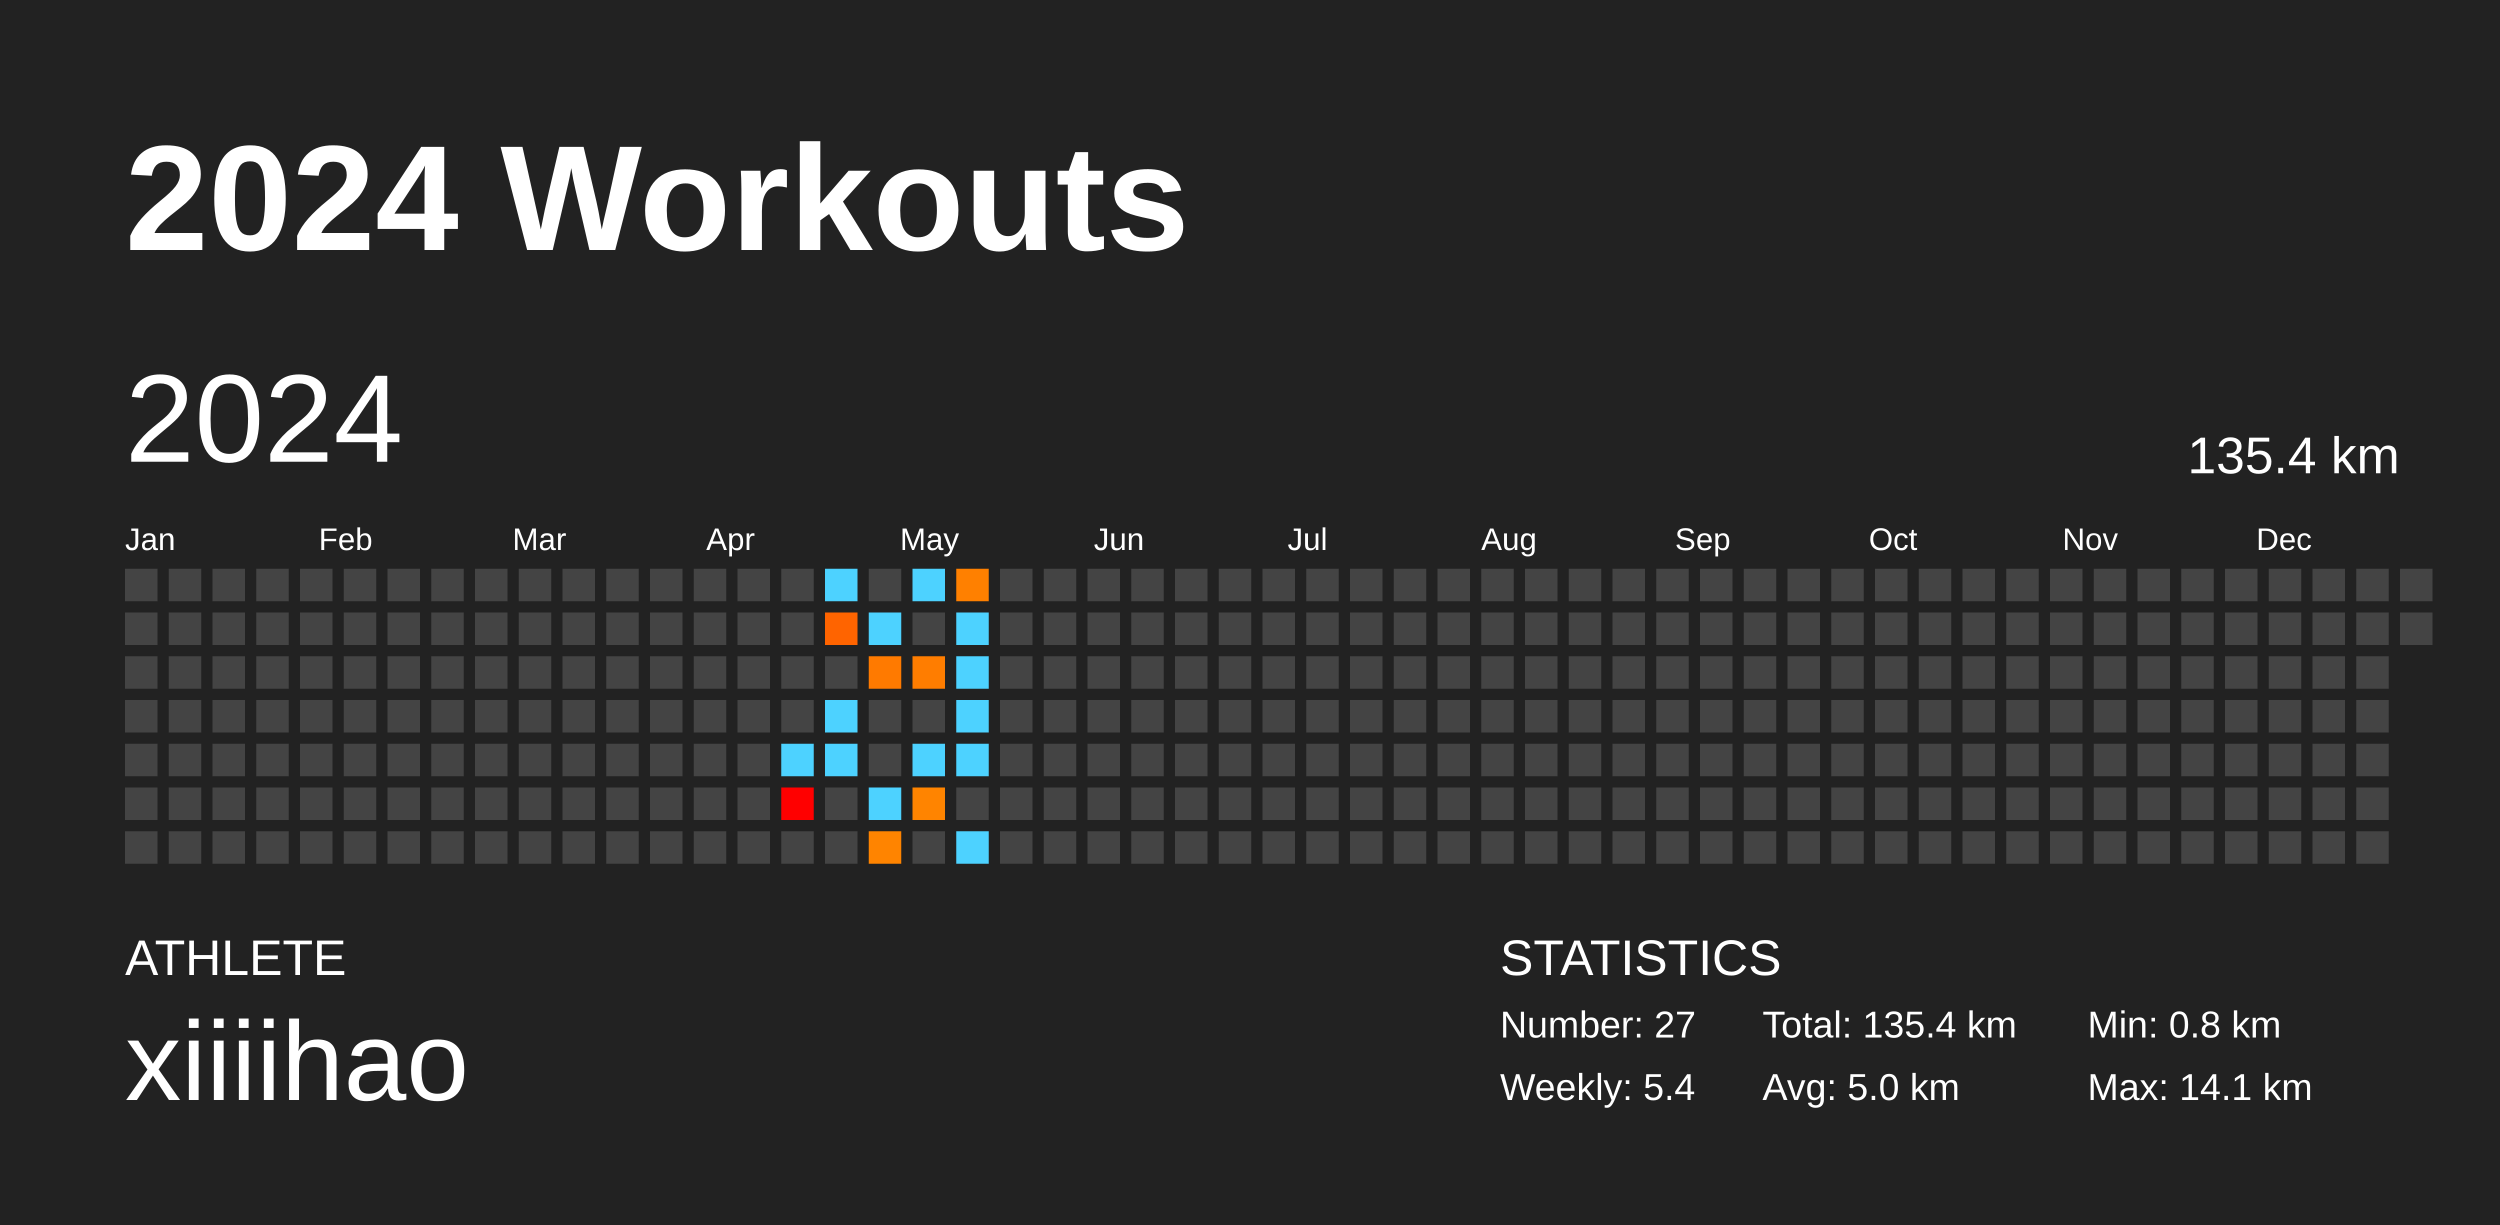
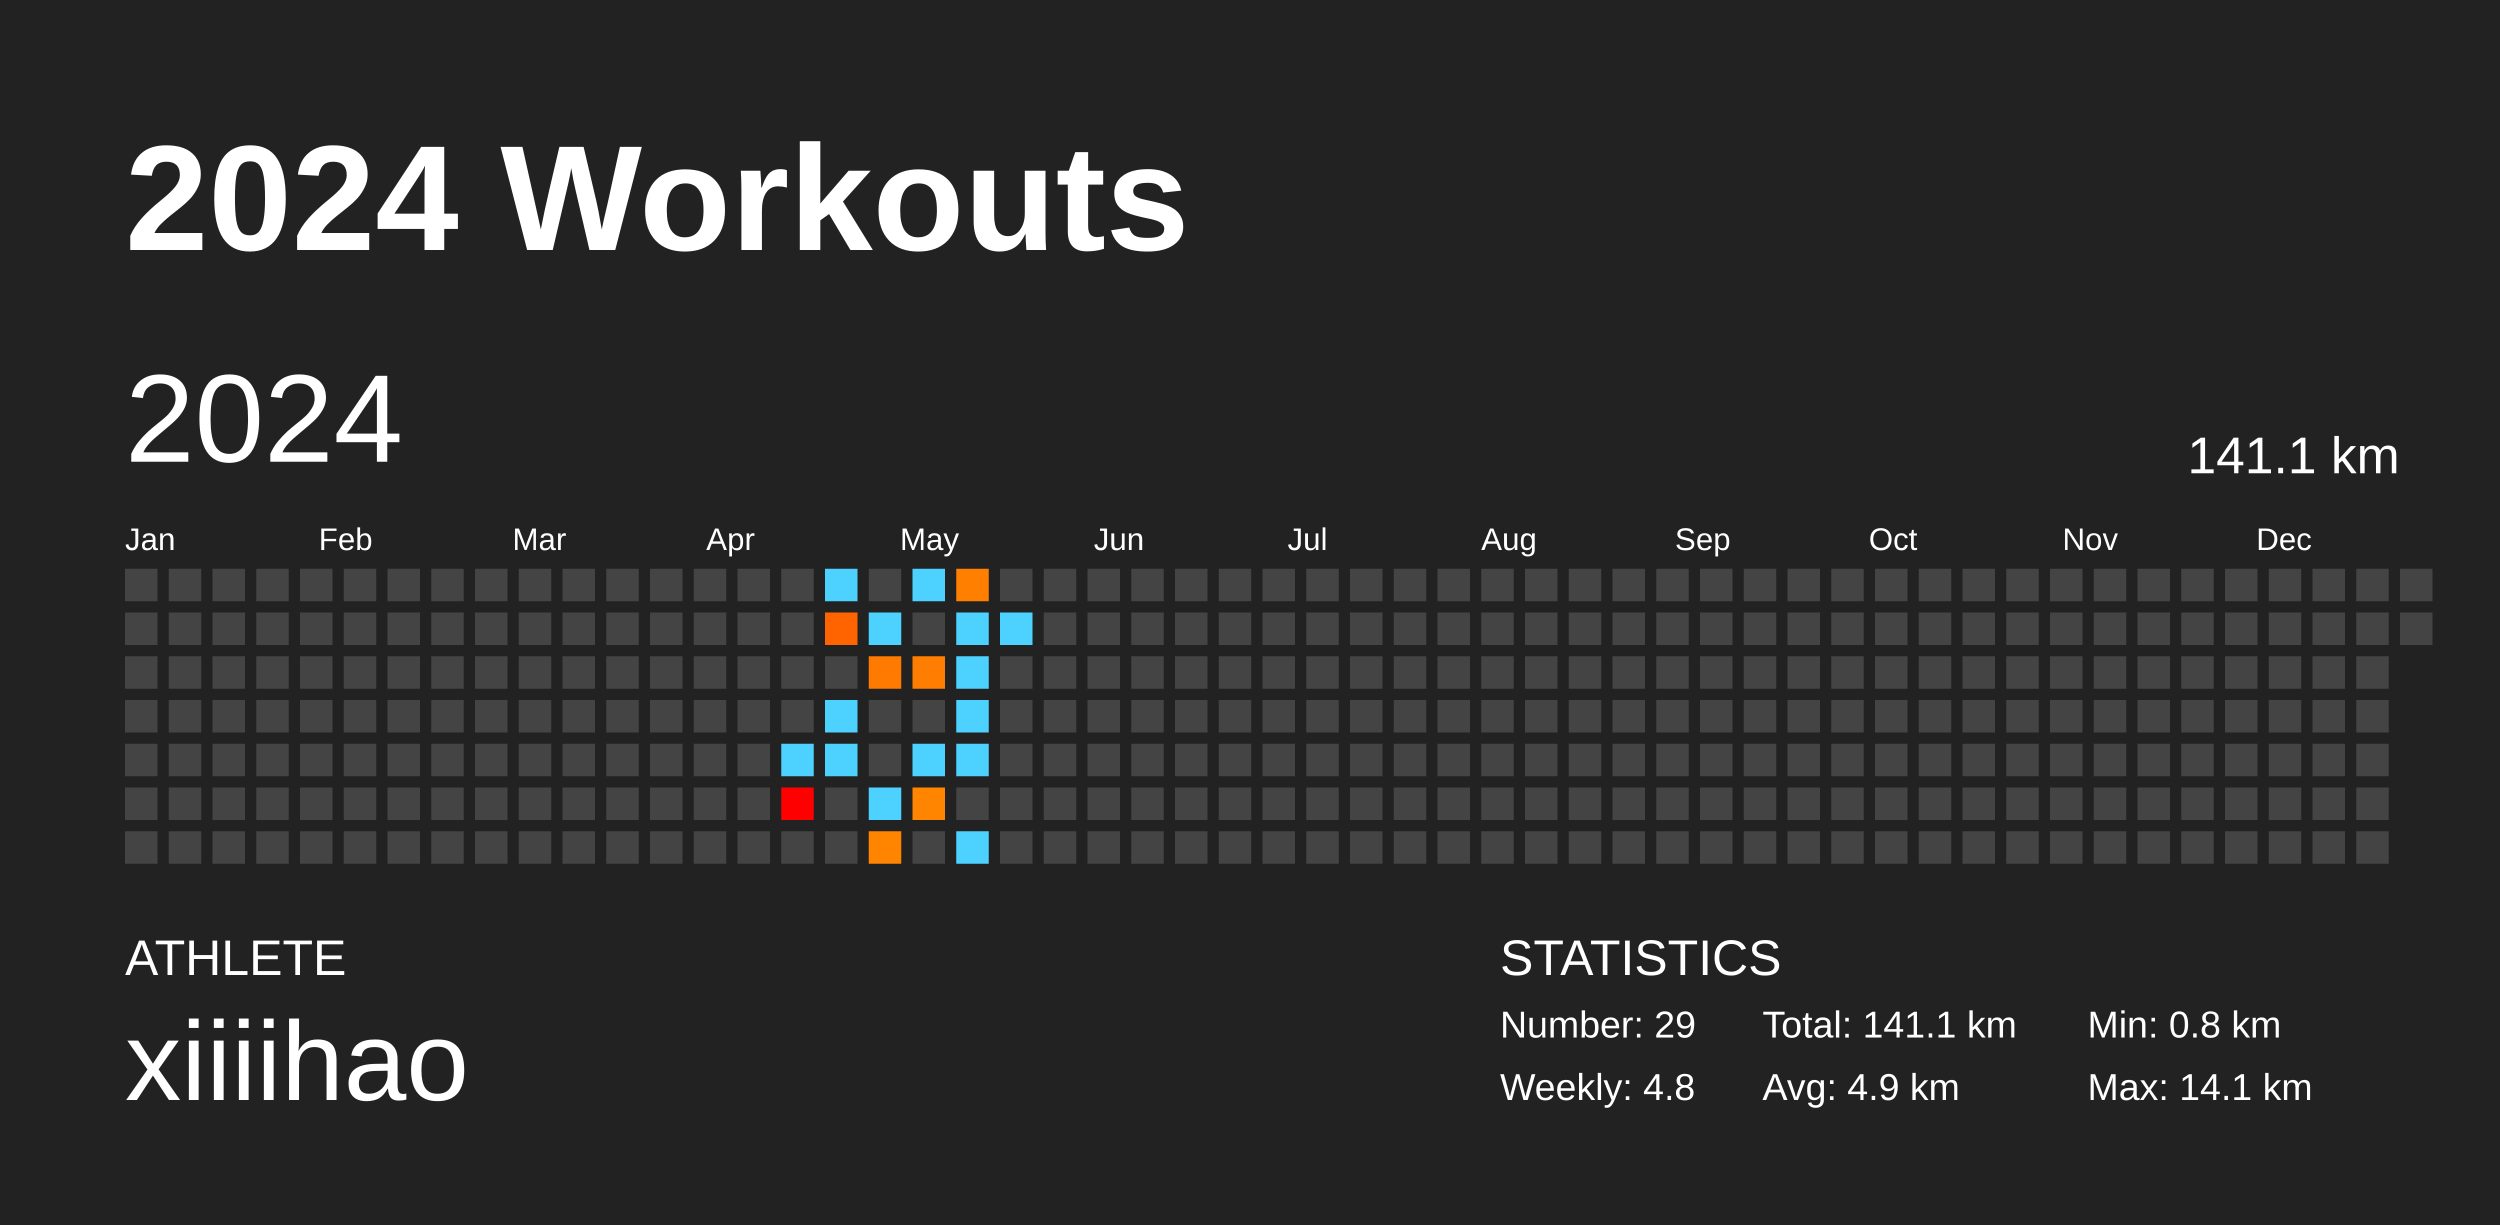
<svg xmlns="http://www.w3.org/2000/svg" baseProfile="full" height="98mm" version="1.1" viewBox="0,0,200,98" width="200mm">
  <defs />
  <rect fill="#222222" height="98" width="200" x="0" y="0" />
  <text fill="#FFFFFF" style="font-size:12px; font-family:Arial; font-weight:bold;" x="10" y="20">2024 Workouts</text>
  <text fill="#FFFFFF" style="font-size:4px; font-family:Arial" x="10" y="78">ATHLETE</text>
  <text fill="#FFFFFF" style="font-size:9px; font-family:Arial" x="10" y="88">xiiiihao</text>
  <text fill="#FFFFFF" style="font-size:4px; font-family:Arial" x="120" y="78">STATISTICS</text>
-   <text fill="#FFFFFF" style="font-size:3px; font-family:Arial" x="120" y="83">Number: 27</text>
-   <text fill="#FFFFFF" style="font-size:3px; font-family:Arial" x="120" y="88">Weekly: 5.4</text>
-   <text fill="#FFFFFF" style="font-size:3px; font-family:Arial" x="141" y="83">Total: 135.4 km</text>
-   <text fill="#FFFFFF" style="font-size:3px; font-family:Arial" x="141" y="88">Avg: 5.0 km</text>
+   <text fill="#FFFFFF" style="font-size:3px; font-family:Arial" x="120" y="83">Number: 29</text>
+   <text fill="#FFFFFF" style="font-size:3px; font-family:Arial" x="120" y="88">Weekly: 4.8</text>
+   <text fill="#FFFFFF" style="font-size:3px; font-family:Arial" x="141" y="83">Total: 141.1 km</text>
+   <text fill="#FFFFFF" style="font-size:3px; font-family:Arial" x="141" y="88">Avg: 4.9 km</text>
  <text fill="#FFFFFF" style="font-size:3px; font-family:Arial" x="167" y="83">Min: 0.8 km</text>
  <text fill="#FFFFFF" style="font-size:3px; font-family:Arial" x="167" y="88">Max: 14.1 km</text>
  <text dominant-baseline="hanging" fill="#FFFFFF" style="font-size:10.0px; font-family:Arial;" x="10" y="30">2024</text>
-   <text dominant-baseline="hanging" fill="#FFFFFF" style="font-size:4.125px; font-family:Arial;" x="175" y="35">135.4 km</text>
+   <text dominant-baseline="hanging" fill="#FFFFFF" style="font-size:4.125px; font-family:Arial;" x="175" y="35">141.1 km</text>
  <text fill="#FFFFFF" style="font-size:2.5px; font-family:Arial" x="10.0" y="44">Jan</text>
  <text fill="#FFFFFF" style="font-size:2.5px; font-family:Arial" x="25.5" y="44">Feb</text>
  <text fill="#FFFFFF" style="font-size:2.5px; font-family:Arial" x="41.0" y="44">Mar</text>
  <text fill="#FFFFFF" style="font-size:2.5px; font-family:Arial" x="56.5" y="44">Apr</text>
  <text fill="#FFFFFF" style="font-size:2.5px; font-family:Arial" x="72.0" y="44">May</text>
  <text fill="#FFFFFF" style="font-size:2.5px; font-family:Arial" x="87.5" y="44">Jun</text>
  <text fill="#FFFFFF" style="font-size:2.5px; font-family:Arial" x="103.0" y="44">Jul</text>
  <text fill="#FFFFFF" style="font-size:2.5px; font-family:Arial" x="118.5" y="44">Aug</text>
  <text fill="#FFFFFF" style="font-size:2.5px; font-family:Arial" x="134.0" y="44">Sep</text>
  <text fill="#FFFFFF" style="font-size:2.5px; font-family:Arial" x="149.5" y="44">Oct</text>
  <text fill="#FFFFFF" style="font-size:2.5px; font-family:Arial" x="165.0" y="44">Nov</text>
  <text fill="#FFFFFF" style="font-size:2.5px; font-family:Arial" x="180.5" y="44">Dec</text>
  <rect fill="#444444" height="2.6" width="2.6" x="10.0" y="45.5" />
  <rect fill="#444444" height="2.6" width="2.6" x="10.0" y="49.0" />
  <rect fill="#444444" height="2.6" width="2.6" x="10.0" y="52.5" />
  <rect fill="#444444" height="2.6" width="2.6" x="10.0" y="56.0" />
  <rect fill="#444444" height="2.6" width="2.6" x="10.0" y="59.5" />
  <rect fill="#444444" height="2.6" width="2.6" x="10.0" y="63.0" />
  <rect fill="#444444" height="2.6" width="2.6" x="10.0" y="66.5" />
  <rect fill="#444444" height="2.6" width="2.6" x="13.5" y="45.5" />
  <rect fill="#444444" height="2.6" width="2.6" x="13.5" y="49.0" />
  <rect fill="#444444" height="2.6" width="2.6" x="13.5" y="52.5" />
  <rect fill="#444444" height="2.6" width="2.6" x="13.5" y="56.0" />
  <rect fill="#444444" height="2.6" width="2.6" x="13.5" y="59.5" />
  <rect fill="#444444" height="2.6" width="2.6" x="13.5" y="63.0" />
  <rect fill="#444444" height="2.6" width="2.6" x="13.5" y="66.5" />
  <rect fill="#444444" height="2.6" width="2.6" x="17.0" y="45.5" />
  <rect fill="#444444" height="2.6" width="2.6" x="17.0" y="49.0" />
  <rect fill="#444444" height="2.6" width="2.6" x="17.0" y="52.5" />
  <rect fill="#444444" height="2.6" width="2.6" x="17.0" y="56.0" />
  <rect fill="#444444" height="2.6" width="2.6" x="17.0" y="59.5" />
  <rect fill="#444444" height="2.6" width="2.6" x="17.0" y="63.0" />
  <rect fill="#444444" height="2.6" width="2.6" x="17.0" y="66.5" />
  <rect fill="#444444" height="2.6" width="2.6" x="20.5" y="45.5" />
  <rect fill="#444444" height="2.6" width="2.6" x="20.5" y="49.0" />
  <rect fill="#444444" height="2.6" width="2.6" x="20.5" y="52.5" />
  <rect fill="#444444" height="2.6" width="2.6" x="20.5" y="56.0" />
  <rect fill="#444444" height="2.6" width="2.6" x="20.5" y="59.5" />
  <rect fill="#444444" height="2.6" width="2.6" x="20.5" y="63.0" />
  <rect fill="#444444" height="2.6" width="2.6" x="20.5" y="66.5" />
  <rect fill="#444444" height="2.6" width="2.6" x="24.0" y="45.5" />
  <rect fill="#444444" height="2.6" width="2.6" x="24.0" y="49.0" />
  <rect fill="#444444" height="2.6" width="2.6" x="24.0" y="52.5" />
  <rect fill="#444444" height="2.6" width="2.6" x="24.0" y="56.0" />
  <rect fill="#444444" height="2.6" width="2.6" x="24.0" y="59.5" />
  <rect fill="#444444" height="2.6" width="2.6" x="24.0" y="63.0" />
  <rect fill="#444444" height="2.6" width="2.6" x="24.0" y="66.5" />
  <rect fill="#444444" height="2.6" width="2.6" x="27.5" y="45.5" />
  <rect fill="#444444" height="2.6" width="2.6" x="27.5" y="49.0" />
  <rect fill="#444444" height="2.6" width="2.6" x="27.5" y="52.5" />
  <rect fill="#444444" height="2.6" width="2.6" x="27.5" y="56.0" />
  <rect fill="#444444" height="2.6" width="2.6" x="27.5" y="59.5" />
  <rect fill="#444444" height="2.6" width="2.6" x="27.5" y="63.0" />
  <rect fill="#444444" height="2.6" width="2.6" x="27.5" y="66.5" />
  <rect fill="#444444" height="2.6" width="2.6" x="31.0" y="45.5" />
  <rect fill="#444444" height="2.6" width="2.6" x="31.0" y="49.0" />
  <rect fill="#444444" height="2.6" width="2.6" x="31.0" y="52.5" />
  <rect fill="#444444" height="2.6" width="2.6" x="31.0" y="56.0" />
  <rect fill="#444444" height="2.6" width="2.6" x="31.0" y="59.5" />
  <rect fill="#444444" height="2.6" width="2.6" x="31.0" y="63.0" />
  <rect fill="#444444" height="2.6" width="2.6" x="31.0" y="66.5" />
  <rect fill="#444444" height="2.6" width="2.6" x="34.5" y="45.5" />
  <rect fill="#444444" height="2.6" width="2.6" x="34.5" y="49.0" />
  <rect fill="#444444" height="2.6" width="2.6" x="34.5" y="52.5" />
  <rect fill="#444444" height="2.6" width="2.6" x="34.5" y="56.0" />
  <rect fill="#444444" height="2.6" width="2.6" x="34.5" y="59.5" />
  <rect fill="#444444" height="2.6" width="2.6" x="34.5" y="63.0" />
  <rect fill="#444444" height="2.6" width="2.6" x="34.5" y="66.5" />
  <rect fill="#444444" height="2.6" width="2.6" x="38.0" y="45.5" />
  <rect fill="#444444" height="2.6" width="2.6" x="38.0" y="49.0" />
  <rect fill="#444444" height="2.6" width="2.6" x="38.0" y="52.5" />
  <rect fill="#444444" height="2.6" width="2.6" x="38.0" y="56.0" />
  <rect fill="#444444" height="2.6" width="2.6" x="38.0" y="59.5" />
  <rect fill="#444444" height="2.6" width="2.6" x="38.0" y="63.0" />
  <rect fill="#444444" height="2.6" width="2.6" x="38.0" y="66.5" />
  <rect fill="#444444" height="2.6" width="2.6" x="41.5" y="45.5" />
  <rect fill="#444444" height="2.6" width="2.6" x="41.5" y="49.0" />
  <rect fill="#444444" height="2.6" width="2.6" x="41.5" y="52.5" />
  <rect fill="#444444" height="2.6" width="2.6" x="41.5" y="56.0" />
  <rect fill="#444444" height="2.6" width="2.6" x="41.5" y="59.5" />
  <rect fill="#444444" height="2.6" width="2.6" x="41.5" y="63.0" />
  <rect fill="#444444" height="2.6" width="2.6" x="41.5" y="66.5" />
  <rect fill="#444444" height="2.6" width="2.6" x="45.0" y="45.5" />
  <rect fill="#444444" height="2.6" width="2.6" x="45.0" y="49.0" />
  <rect fill="#444444" height="2.6" width="2.6" x="45.0" y="52.5" />
  <rect fill="#444444" height="2.6" width="2.6" x="45.0" y="56.0" />
  <rect fill="#444444" height="2.6" width="2.6" x="45.0" y="59.5" />
  <rect fill="#444444" height="2.6" width="2.6" x="45.0" y="63.0" />
  <rect fill="#444444" height="2.6" width="2.6" x="45.0" y="66.5" />
  <rect fill="#444444" height="2.6" width="2.6" x="48.5" y="45.5" />
  <rect fill="#444444" height="2.6" width="2.6" x="48.5" y="49.0" />
  <rect fill="#444444" height="2.6" width="2.6" x="48.5" y="52.5" />
  <rect fill="#444444" height="2.6" width="2.6" x="48.5" y="56.0" />
  <rect fill="#444444" height="2.6" width="2.6" x="48.5" y="59.5" />
  <rect fill="#444444" height="2.6" width="2.6" x="48.5" y="63.0" />
  <rect fill="#444444" height="2.6" width="2.6" x="48.5" y="66.5" />
  <rect fill="#444444" height="2.6" width="2.6" x="52.0" y="45.5" />
  <rect fill="#444444" height="2.6" width="2.6" x="52.0" y="49.0" />
  <rect fill="#444444" height="2.6" width="2.6" x="52.0" y="52.5" />
  <rect fill="#444444" height="2.6" width="2.6" x="52.0" y="56.0" />
  <rect fill="#444444" height="2.6" width="2.6" x="52.0" y="59.5" />
  <rect fill="#444444" height="2.6" width="2.6" x="52.0" y="63.0" />
  <rect fill="#444444" height="2.6" width="2.6" x="52.0" y="66.5" />
  <rect fill="#444444" height="2.6" width="2.6" x="55.5" y="45.5" />
  <rect fill="#444444" height="2.6" width="2.6" x="55.5" y="49.0" />
  <rect fill="#444444" height="2.6" width="2.6" x="55.5" y="52.5" />
  <rect fill="#444444" height="2.6" width="2.6" x="55.5" y="56.0" />
  <rect fill="#444444" height="2.6" width="2.6" x="55.5" y="59.5" />
  <rect fill="#444444" height="2.6" width="2.6" x="55.5" y="63.0" />
  <rect fill="#444444" height="2.6" width="2.6" x="55.5" y="66.5" />
  <rect fill="#444444" height="2.6" width="2.6" x="59.0" y="45.5" />
  <rect fill="#444444" height="2.6" width="2.6" x="59.0" y="49.0" />
  <rect fill="#444444" height="2.6" width="2.6" x="59.0" y="52.5" />
  <rect fill="#444444" height="2.6" width="2.6" x="59.0" y="56.0" />
  <rect fill="#444444" height="2.6" width="2.6" x="59.0" y="59.5" />
  <rect fill="#444444" height="2.6" width="2.6" x="59.0" y="63.0" />
  <rect fill="#444444" height="2.6" width="2.6" x="59.0" y="66.5" />
  <rect fill="#444444" height="2.6" width="2.6" x="62.5" y="45.5" />
  <rect fill="#444444" height="2.6" width="2.6" x="62.5" y="49.0" />
  <rect fill="#444444" height="2.6" width="2.6" x="62.5" y="52.5" />
  <rect fill="#444444" height="2.6" width="2.6" x="62.5" y="56.0" />
  <rect fill="#4dd2ff" height="2.6" width="2.6" x="62.5" y="59.5" />
  <rect fill="#ff0000" height="2.6" width="2.6" x="62.5" y="63.0" />
  <rect fill="#444444" height="2.6" width="2.6" x="62.5" y="66.5" />
  <rect fill="#4dd2ff" height="2.6" width="2.6" x="66.0" y="45.5" />
  <rect fill="#ff6400" height="2.6" width="2.6" x="66.0" y="49.0" />
  <rect fill="#444444" height="2.6" width="2.6" x="66.0" y="52.5" />
  <rect fill="#4dd2ff" height="2.6" width="2.6" x="66.0" y="56.0" />
  <rect fill="#4dd2ff" height="2.6" width="2.6" x="66.0" y="59.5" />
  <rect fill="#444444" height="2.6" width="2.6" x="66.0" y="63.0" />
  <rect fill="#444444" height="2.6" width="2.6" x="66.0" y="66.5" />
  <rect fill="#444444" height="2.6" width="2.6" x="69.5" y="45.5" />
  <rect fill="#4dd2ff" height="2.6" width="2.6" x="69.5" y="49.0" />
  <rect fill="#ff7a00" height="2.6" width="2.6" x="69.5" y="52.5" />
  <rect fill="#444444" height="2.6" width="2.6" x="69.5" y="56.0" />
  <rect fill="#444444" height="2.6" width="2.6" x="69.5" y="59.5" />
  <rect fill="#4dd2ff" height="2.6" width="2.6" x="69.5" y="63.0" />
  <rect fill="#ff8400" height="2.6" width="2.6" x="69.5" y="66.5" />
  <rect fill="#4dd2ff" height="2.6" width="2.6" x="73.0" y="45.5" />
  <rect fill="#444444" height="2.6" width="2.6" x="73.0" y="49.0" />
  <rect fill="#ff7d00" height="2.6" width="2.6" x="73.0" y="52.5" />
  <rect fill="#444444" height="2.6" width="2.6" x="73.0" y="56.0" />
  <rect fill="#4dd2ff" height="2.6" width="2.6" x="73.0" y="59.5" />
  <rect fill="#ff8400" height="2.6" width="2.6" x="73.0" y="63.0" />
  <rect fill="#444444" height="2.6" width="2.6" x="73.0" y="66.5" />
  <rect fill="#ff8000" height="2.6" width="2.6" x="76.5" y="45.5" />
  <rect fill="#4dd2ff" height="2.6" width="2.6" x="76.5" y="49.0" />
  <rect fill="#4dd2ff" height="2.6" width="2.6" x="76.5" y="52.5" />
  <rect fill="#4dd2ff" height="2.6" width="2.6" x="76.5" y="56.0" />
  <rect fill="#4dd2ff" height="2.6" width="2.6" x="76.5" y="59.5" />
  <rect fill="#444444" height="2.6" width="2.6" x="76.5" y="63.0" />
  <rect fill="#4dd2ff" height="2.6" width="2.6" x="76.5" y="66.5" />
  <rect fill="#444444" height="2.6" width="2.6" x="80.0" y="45.5" />
-   <rect fill="#444444" height="2.6" width="2.6" x="80.0" y="49.0" />
+   <rect fill="#4dd2ff" height="2.6" width="2.6" x="80.0" y="49.0" />
  <rect fill="#444444" height="2.6" width="2.6" x="80.0" y="52.5" />
  <rect fill="#444444" height="2.6" width="2.6" x="80.0" y="56.0" />
  <rect fill="#444444" height="2.6" width="2.6" x="80.0" y="59.5" />
  <rect fill="#444444" height="2.6" width="2.6" x="80.0" y="63.0" />
  <rect fill="#444444" height="2.6" width="2.6" x="80.0" y="66.5" />
  <rect fill="#444444" height="2.6" width="2.6" x="83.5" y="45.5" />
  <rect fill="#444444" height="2.6" width="2.6" x="83.5" y="49.0" />
  <rect fill="#444444" height="2.6" width="2.6" x="83.5" y="52.5" />
  <rect fill="#444444" height="2.6" width="2.6" x="83.5" y="56.0" />
  <rect fill="#444444" height="2.6" width="2.6" x="83.5" y="59.5" />
  <rect fill="#444444" height="2.6" width="2.6" x="83.5" y="63.0" />
  <rect fill="#444444" height="2.6" width="2.6" x="83.5" y="66.5" />
  <rect fill="#444444" height="2.6" width="2.6" x="87.0" y="45.5" />
  <rect fill="#444444" height="2.6" width="2.6" x="87.0" y="49.0" />
  <rect fill="#444444" height="2.6" width="2.6" x="87.0" y="52.5" />
  <rect fill="#444444" height="2.6" width="2.6" x="87.0" y="56.0" />
  <rect fill="#444444" height="2.6" width="2.6" x="87.0" y="59.5" />
  <rect fill="#444444" height="2.6" width="2.6" x="87.0" y="63.0" />
  <rect fill="#444444" height="2.6" width="2.6" x="87.0" y="66.5" />
  <rect fill="#444444" height="2.6" width="2.6" x="90.5" y="45.5" />
  <rect fill="#444444" height="2.6" width="2.6" x="90.5" y="49.0" />
  <rect fill="#444444" height="2.6" width="2.6" x="90.5" y="52.5" />
  <rect fill="#444444" height="2.6" width="2.6" x="90.5" y="56.0" />
  <rect fill="#444444" height="2.6" width="2.6" x="90.5" y="59.5" />
  <rect fill="#444444" height="2.6" width="2.6" x="90.5" y="63.0" />
  <rect fill="#444444" height="2.6" width="2.6" x="90.5" y="66.5" />
  <rect fill="#444444" height="2.6" width="2.6" x="94.0" y="45.5" />
  <rect fill="#444444" height="2.6" width="2.6" x="94.0" y="49.0" />
  <rect fill="#444444" height="2.6" width="2.6" x="94.0" y="52.5" />
  <rect fill="#444444" height="2.6" width="2.6" x="94.0" y="56.0" />
  <rect fill="#444444" height="2.6" width="2.6" x="94.0" y="59.5" />
  <rect fill="#444444" height="2.6" width="2.6" x="94.0" y="63.0" />
  <rect fill="#444444" height="2.6" width="2.6" x="94.0" y="66.5" />
  <rect fill="#444444" height="2.6" width="2.6" x="97.5" y="45.5" />
  <rect fill="#444444" height="2.6" width="2.6" x="97.5" y="49.0" />
  <rect fill="#444444" height="2.6" width="2.6" x="97.5" y="52.5" />
  <rect fill="#444444" height="2.6" width="2.6" x="97.5" y="56.0" />
  <rect fill="#444444" height="2.6" width="2.6" x="97.5" y="59.5" />
  <rect fill="#444444" height="2.6" width="2.6" x="97.5" y="63.0" />
  <rect fill="#444444" height="2.6" width="2.6" x="97.5" y="66.5" />
  <rect fill="#444444" height="2.6" width="2.6" x="101.0" y="45.5" />
  <rect fill="#444444" height="2.6" width="2.6" x="101.0" y="49.0" />
  <rect fill="#444444" height="2.6" width="2.6" x="101.0" y="52.5" />
  <rect fill="#444444" height="2.6" width="2.6" x="101.0" y="56.0" />
  <rect fill="#444444" height="2.6" width="2.6" x="101.0" y="59.5" />
  <rect fill="#444444" height="2.6" width="2.6" x="101.0" y="63.0" />
  <rect fill="#444444" height="2.6" width="2.6" x="101.0" y="66.5" />
  <rect fill="#444444" height="2.6" width="2.6" x="104.5" y="45.5" />
  <rect fill="#444444" height="2.6" width="2.6" x="104.5" y="49.0" />
  <rect fill="#444444" height="2.6" width="2.6" x="104.5" y="52.5" />
  <rect fill="#444444" height="2.6" width="2.6" x="104.5" y="56.0" />
  <rect fill="#444444" height="2.6" width="2.6" x="104.5" y="59.5" />
  <rect fill="#444444" height="2.6" width="2.6" x="104.5" y="63.0" />
  <rect fill="#444444" height="2.6" width="2.6" x="104.5" y="66.5" />
  <rect fill="#444444" height="2.6" width="2.6" x="108.0" y="45.5" />
  <rect fill="#444444" height="2.6" width="2.6" x="108.0" y="49.0" />
  <rect fill="#444444" height="2.6" width="2.6" x="108.0" y="52.5" />
  <rect fill="#444444" height="2.6" width="2.6" x="108.0" y="56.0" />
  <rect fill="#444444" height="2.6" width="2.6" x="108.0" y="59.5" />
  <rect fill="#444444" height="2.6" width="2.6" x="108.0" y="63.0" />
  <rect fill="#444444" height="2.6" width="2.6" x="108.0" y="66.5" />
  <rect fill="#444444" height="2.6" width="2.6" x="111.5" y="45.5" />
  <rect fill="#444444" height="2.6" width="2.6" x="111.5" y="49.0" />
  <rect fill="#444444" height="2.6" width="2.6" x="111.5" y="52.5" />
  <rect fill="#444444" height="2.6" width="2.6" x="111.5" y="56.0" />
  <rect fill="#444444" height="2.6" width="2.6" x="111.5" y="59.5" />
  <rect fill="#444444" height="2.6" width="2.6" x="111.5" y="63.0" />
  <rect fill="#444444" height="2.6" width="2.6" x="111.5" y="66.5" />
  <rect fill="#444444" height="2.6" width="2.6" x="115.0" y="45.5" />
  <rect fill="#444444" height="2.6" width="2.6" x="115.0" y="49.0" />
  <rect fill="#444444" height="2.6" width="2.6" x="115.0" y="52.5" />
  <rect fill="#444444" height="2.6" width="2.6" x="115.0" y="56.0" />
  <rect fill="#444444" height="2.6" width="2.6" x="115.0" y="59.5" />
  <rect fill="#444444" height="2.6" width="2.6" x="115.0" y="63.0" />
  <rect fill="#444444" height="2.6" width="2.6" x="115.0" y="66.5" />
  <rect fill="#444444" height="2.6" width="2.6" x="118.5" y="45.5" />
  <rect fill="#444444" height="2.6" width="2.6" x="118.5" y="49.0" />
  <rect fill="#444444" height="2.6" width="2.6" x="118.5" y="52.5" />
  <rect fill="#444444" height="2.6" width="2.6" x="118.5" y="56.0" />
  <rect fill="#444444" height="2.6" width="2.6" x="118.5" y="59.5" />
  <rect fill="#444444" height="2.6" width="2.6" x="118.5" y="63.0" />
  <rect fill="#444444" height="2.6" width="2.6" x="118.5" y="66.5" />
  <rect fill="#444444" height="2.6" width="2.6" x="122.0" y="45.5" />
  <rect fill="#444444" height="2.6" width="2.6" x="122.0" y="49.0" />
  <rect fill="#444444" height="2.6" width="2.6" x="122.0" y="52.5" />
  <rect fill="#444444" height="2.6" width="2.6" x="122.0" y="56.0" />
  <rect fill="#444444" height="2.6" width="2.6" x="122.0" y="59.5" />
  <rect fill="#444444" height="2.6" width="2.6" x="122.0" y="63.0" />
  <rect fill="#444444" height="2.6" width="2.6" x="122.0" y="66.5" />
  <rect fill="#444444" height="2.6" width="2.6" x="125.5" y="45.5" />
  <rect fill="#444444" height="2.6" width="2.6" x="125.5" y="49.0" />
  <rect fill="#444444" height="2.6" width="2.6" x="125.5" y="52.5" />
  <rect fill="#444444" height="2.6" width="2.6" x="125.5" y="56.0" />
  <rect fill="#444444" height="2.6" width="2.6" x="125.5" y="59.5" />
  <rect fill="#444444" height="2.6" width="2.6" x="125.5" y="63.0" />
  <rect fill="#444444" height="2.6" width="2.6" x="125.5" y="66.5" />
  <rect fill="#444444" height="2.6" width="2.6" x="129.0" y="45.5" />
  <rect fill="#444444" height="2.6" width="2.6" x="129.0" y="49.0" />
  <rect fill="#444444" height="2.6" width="2.6" x="129.0" y="52.5" />
  <rect fill="#444444" height="2.6" width="2.6" x="129.0" y="56.0" />
  <rect fill="#444444" height="2.6" width="2.6" x="129.0" y="59.5" />
  <rect fill="#444444" height="2.6" width="2.6" x="129.0" y="63.0" />
  <rect fill="#444444" height="2.6" width="2.6" x="129.0" y="66.5" />
  <rect fill="#444444" height="2.6" width="2.6" x="132.5" y="45.5" />
  <rect fill="#444444" height="2.6" width="2.6" x="132.5" y="49.0" />
  <rect fill="#444444" height="2.6" width="2.6" x="132.5" y="52.5" />
  <rect fill="#444444" height="2.6" width="2.6" x="132.5" y="56.0" />
  <rect fill="#444444" height="2.6" width="2.6" x="132.5" y="59.5" />
  <rect fill="#444444" height="2.6" width="2.6" x="132.5" y="63.0" />
  <rect fill="#444444" height="2.6" width="2.6" x="132.5" y="66.5" />
  <rect fill="#444444" height="2.6" width="2.6" x="136.0" y="45.5" />
  <rect fill="#444444" height="2.6" width="2.6" x="136.0" y="49.0" />
  <rect fill="#444444" height="2.6" width="2.6" x="136.0" y="52.5" />
  <rect fill="#444444" height="2.6" width="2.6" x="136.0" y="56.0" />
  <rect fill="#444444" height="2.6" width="2.6" x="136.0" y="59.5" />
  <rect fill="#444444" height="2.6" width="2.6" x="136.0" y="63.0" />
  <rect fill="#444444" height="2.6" width="2.6" x="136.0" y="66.5" />
  <rect fill="#444444" height="2.6" width="2.6" x="139.5" y="45.5" />
  <rect fill="#444444" height="2.6" width="2.6" x="139.5" y="49.0" />
  <rect fill="#444444" height="2.6" width="2.6" x="139.5" y="52.5" />
  <rect fill="#444444" height="2.6" width="2.6" x="139.5" y="56.0" />
  <rect fill="#444444" height="2.6" width="2.6" x="139.5" y="59.5" />
  <rect fill="#444444" height="2.6" width="2.6" x="139.5" y="63.0" />
  <rect fill="#444444" height="2.6" width="2.6" x="139.5" y="66.5" />
  <rect fill="#444444" height="2.6" width="2.6" x="143.0" y="45.5" />
  <rect fill="#444444" height="2.6" width="2.6" x="143.0" y="49.0" />
  <rect fill="#444444" height="2.6" width="2.6" x="143.0" y="52.5" />
  <rect fill="#444444" height="2.6" width="2.6" x="143.0" y="56.0" />
  <rect fill="#444444" height="2.6" width="2.6" x="143.0" y="59.5" />
  <rect fill="#444444" height="2.6" width="2.6" x="143.0" y="63.0" />
  <rect fill="#444444" height="2.6" width="2.6" x="143.0" y="66.5" />
  <rect fill="#444444" height="2.6" width="2.6" x="146.5" y="45.5" />
  <rect fill="#444444" height="2.6" width="2.6" x="146.5" y="49.0" />
  <rect fill="#444444" height="2.6" width="2.6" x="146.5" y="52.5" />
  <rect fill="#444444" height="2.6" width="2.6" x="146.5" y="56.0" />
  <rect fill="#444444" height="2.6" width="2.6" x="146.5" y="59.5" />
  <rect fill="#444444" height="2.6" width="2.6" x="146.5" y="63.0" />
  <rect fill="#444444" height="2.6" width="2.6" x="146.5" y="66.5" />
  <rect fill="#444444" height="2.6" width="2.6" x="150.0" y="45.5" />
  <rect fill="#444444" height="2.6" width="2.6" x="150.0" y="49.0" />
  <rect fill="#444444" height="2.6" width="2.6" x="150.0" y="52.5" />
  <rect fill="#444444" height="2.6" width="2.6" x="150.0" y="56.0" />
  <rect fill="#444444" height="2.6" width="2.6" x="150.0" y="59.5" />
  <rect fill="#444444" height="2.6" width="2.6" x="150.0" y="63.0" />
  <rect fill="#444444" height="2.6" width="2.6" x="150.0" y="66.5" />
  <rect fill="#444444" height="2.6" width="2.6" x="153.5" y="45.5" />
  <rect fill="#444444" height="2.6" width="2.6" x="153.5" y="49.0" />
  <rect fill="#444444" height="2.6" width="2.6" x="153.5" y="52.5" />
  <rect fill="#444444" height="2.6" width="2.6" x="153.5" y="56.0" />
  <rect fill="#444444" height="2.6" width="2.6" x="153.5" y="59.5" />
  <rect fill="#444444" height="2.6" width="2.6" x="153.5" y="63.0" />
  <rect fill="#444444" height="2.6" width="2.6" x="153.5" y="66.5" />
  <rect fill="#444444" height="2.6" width="2.6" x="157.0" y="45.5" />
  <rect fill="#444444" height="2.6" width="2.6" x="157.0" y="49.0" />
  <rect fill="#444444" height="2.6" width="2.6" x="157.0" y="52.5" />
  <rect fill="#444444" height="2.6" width="2.6" x="157.0" y="56.0" />
  <rect fill="#444444" height="2.6" width="2.6" x="157.0" y="59.5" />
  <rect fill="#444444" height="2.6" width="2.6" x="157.0" y="63.0" />
  <rect fill="#444444" height="2.6" width="2.6" x="157.0" y="66.5" />
  <rect fill="#444444" height="2.6" width="2.6" x="160.5" y="45.5" />
  <rect fill="#444444" height="2.6" width="2.6" x="160.5" y="49.0" />
  <rect fill="#444444" height="2.6" width="2.6" x="160.5" y="52.5" />
  <rect fill="#444444" height="2.6" width="2.6" x="160.5" y="56.0" />
  <rect fill="#444444" height="2.6" width="2.6" x="160.5" y="59.5" />
  <rect fill="#444444" height="2.6" width="2.6" x="160.5" y="63.0" />
  <rect fill="#444444" height="2.6" width="2.6" x="160.5" y="66.5" />
  <rect fill="#444444" height="2.6" width="2.6" x="164.0" y="45.5" />
  <rect fill="#444444" height="2.6" width="2.6" x="164.0" y="49.0" />
  <rect fill="#444444" height="2.6" width="2.6" x="164.0" y="52.5" />
  <rect fill="#444444" height="2.6" width="2.6" x="164.0" y="56.0" />
  <rect fill="#444444" height="2.6" width="2.6" x="164.0" y="59.5" />
  <rect fill="#444444" height="2.6" width="2.6" x="164.0" y="63.0" />
  <rect fill="#444444" height="2.6" width="2.6" x="164.0" y="66.5" />
  <rect fill="#444444" height="2.6" width="2.6" x="167.5" y="45.5" />
  <rect fill="#444444" height="2.6" width="2.6" x="167.5" y="49.0" />
  <rect fill="#444444" height="2.6" width="2.6" x="167.5" y="52.5" />
  <rect fill="#444444" height="2.6" width="2.6" x="167.5" y="56.0" />
  <rect fill="#444444" height="2.6" width="2.6" x="167.5" y="59.5" />
  <rect fill="#444444" height="2.6" width="2.6" x="167.5" y="63.0" />
  <rect fill="#444444" height="2.6" width="2.6" x="167.5" y="66.5" />
  <rect fill="#444444" height="2.6" width="2.6" x="171.0" y="45.5" />
  <rect fill="#444444" height="2.6" width="2.6" x="171.0" y="49.0" />
  <rect fill="#444444" height="2.6" width="2.6" x="171.0" y="52.5" />
  <rect fill="#444444" height="2.6" width="2.6" x="171.0" y="56.0" />
  <rect fill="#444444" height="2.6" width="2.6" x="171.0" y="59.5" />
  <rect fill="#444444" height="2.6" width="2.6" x="171.0" y="63.0" />
  <rect fill="#444444" height="2.6" width="2.6" x="171.0" y="66.5" />
  <rect fill="#444444" height="2.6" width="2.6" x="174.5" y="45.5" />
  <rect fill="#444444" height="2.6" width="2.6" x="174.5" y="49.0" />
  <rect fill="#444444" height="2.6" width="2.6" x="174.5" y="52.5" />
  <rect fill="#444444" height="2.6" width="2.6" x="174.5" y="56.0" />
  <rect fill="#444444" height="2.6" width="2.6" x="174.5" y="59.5" />
  <rect fill="#444444" height="2.6" width="2.6" x="174.5" y="63.0" />
  <rect fill="#444444" height="2.6" width="2.6" x="174.5" y="66.5" />
  <rect fill="#444444" height="2.6" width="2.6" x="178.0" y="45.5" />
  <rect fill="#444444" height="2.6" width="2.6" x="178.0" y="49.0" />
  <rect fill="#444444" height="2.6" width="2.6" x="178.0" y="52.5" />
  <rect fill="#444444" height="2.6" width="2.6" x="178.0" y="56.0" />
  <rect fill="#444444" height="2.6" width="2.6" x="178.0" y="59.5" />
  <rect fill="#444444" height="2.6" width="2.6" x="178.0" y="63.0" />
  <rect fill="#444444" height="2.6" width="2.6" x="178.0" y="66.5" />
  <rect fill="#444444" height="2.6" width="2.6" x="181.5" y="45.5" />
  <rect fill="#444444" height="2.6" width="2.6" x="181.5" y="49.0" />
  <rect fill="#444444" height="2.6" width="2.6" x="181.5" y="52.5" />
  <rect fill="#444444" height="2.6" width="2.6" x="181.5" y="56.0" />
  <rect fill="#444444" height="2.6" width="2.6" x="181.5" y="59.5" />
  <rect fill="#444444" height="2.6" width="2.6" x="181.5" y="63.0" />
  <rect fill="#444444" height="2.6" width="2.6" x="181.5" y="66.5" />
  <rect fill="#444444" height="2.6" width="2.6" x="185.0" y="45.5" />
  <rect fill="#444444" height="2.6" width="2.6" x="185.0" y="49.0" />
  <rect fill="#444444" height="2.6" width="2.6" x="185.0" y="52.5" />
  <rect fill="#444444" height="2.6" width="2.6" x="185.0" y="56.0" />
  <rect fill="#444444" height="2.6" width="2.6" x="185.0" y="59.5" />
  <rect fill="#444444" height="2.6" width="2.6" x="185.0" y="63.0" />
  <rect fill="#444444" height="2.6" width="2.6" x="185.0" y="66.5" />
  <rect fill="#444444" height="2.6" width="2.6" x="188.5" y="45.5" />
  <rect fill="#444444" height="2.6" width="2.6" x="188.5" y="49.0" />
  <rect fill="#444444" height="2.6" width="2.6" x="188.5" y="52.5" />
  <rect fill="#444444" height="2.6" width="2.6" x="188.5" y="56.0" />
  <rect fill="#444444" height="2.6" width="2.6" x="188.5" y="59.5" />
  <rect fill="#444444" height="2.6" width="2.6" x="188.5" y="63.0" />
  <rect fill="#444444" height="2.6" width="2.6" x="188.5" y="66.5" />
  <rect fill="#444444" height="2.6" width="2.6" x="192.0" y="45.5" />
  <rect fill="#444444" height="2.6" width="2.6" x="192.0" y="49.0" />
</svg>
